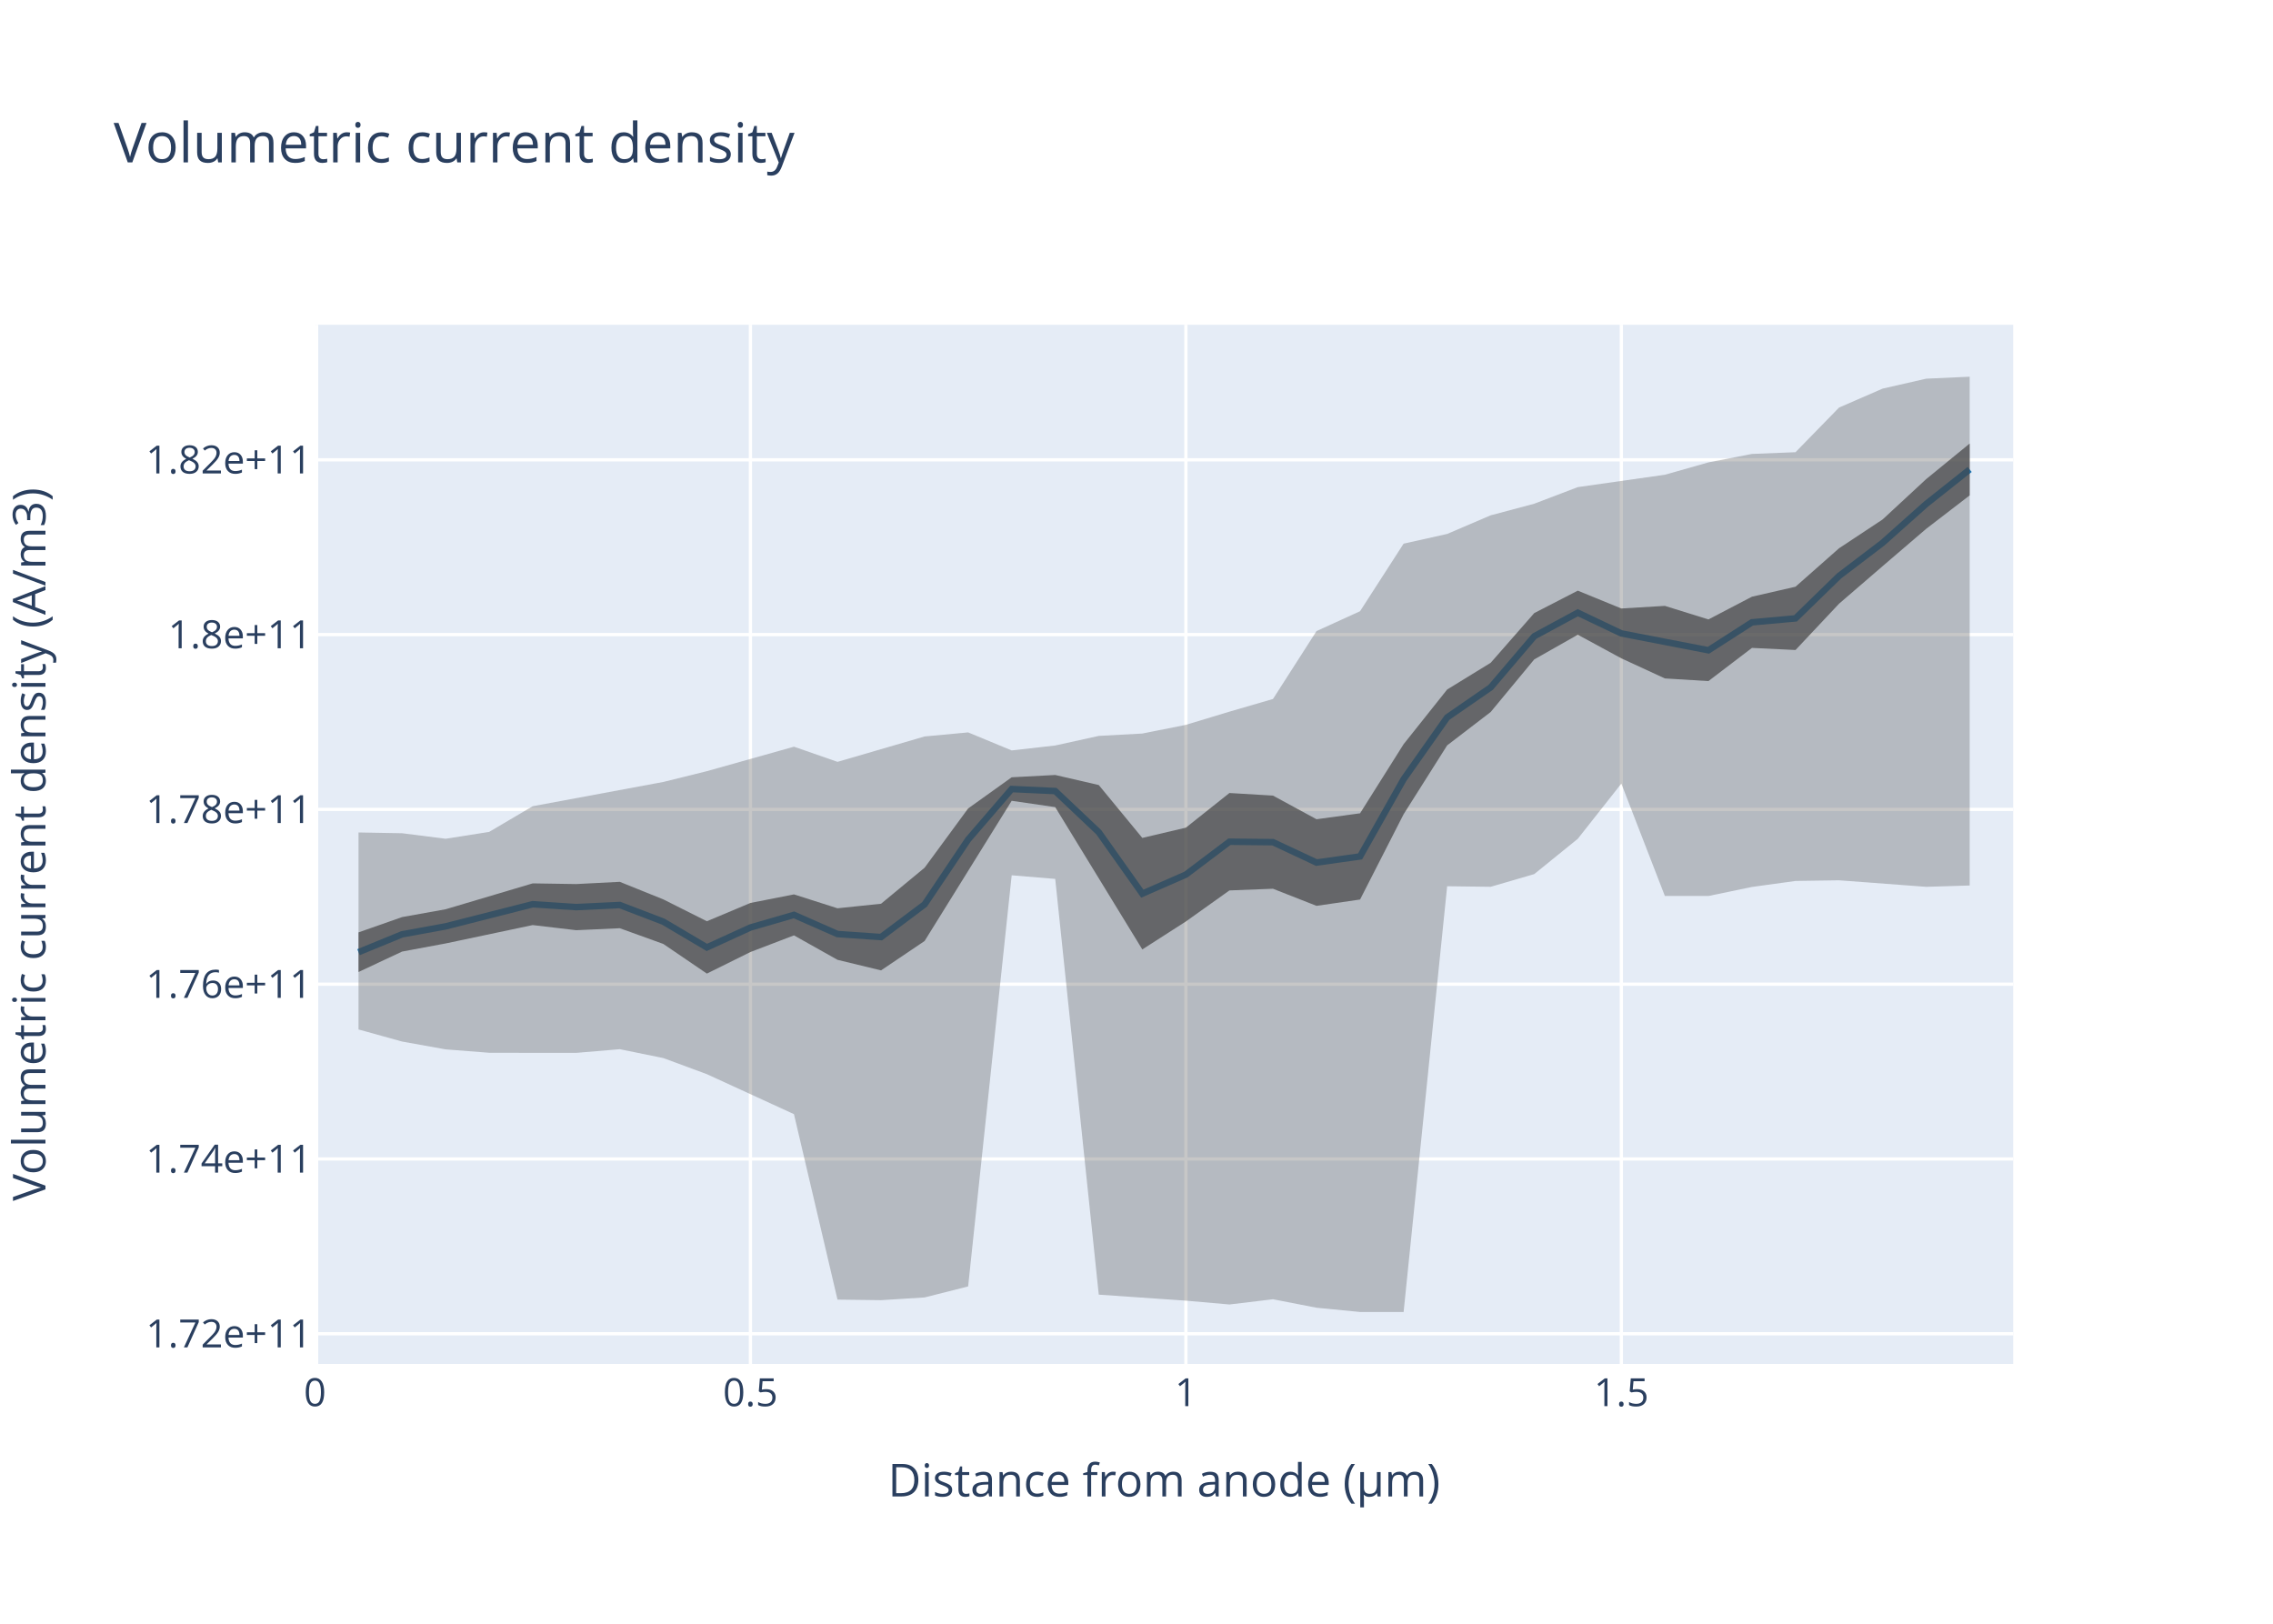
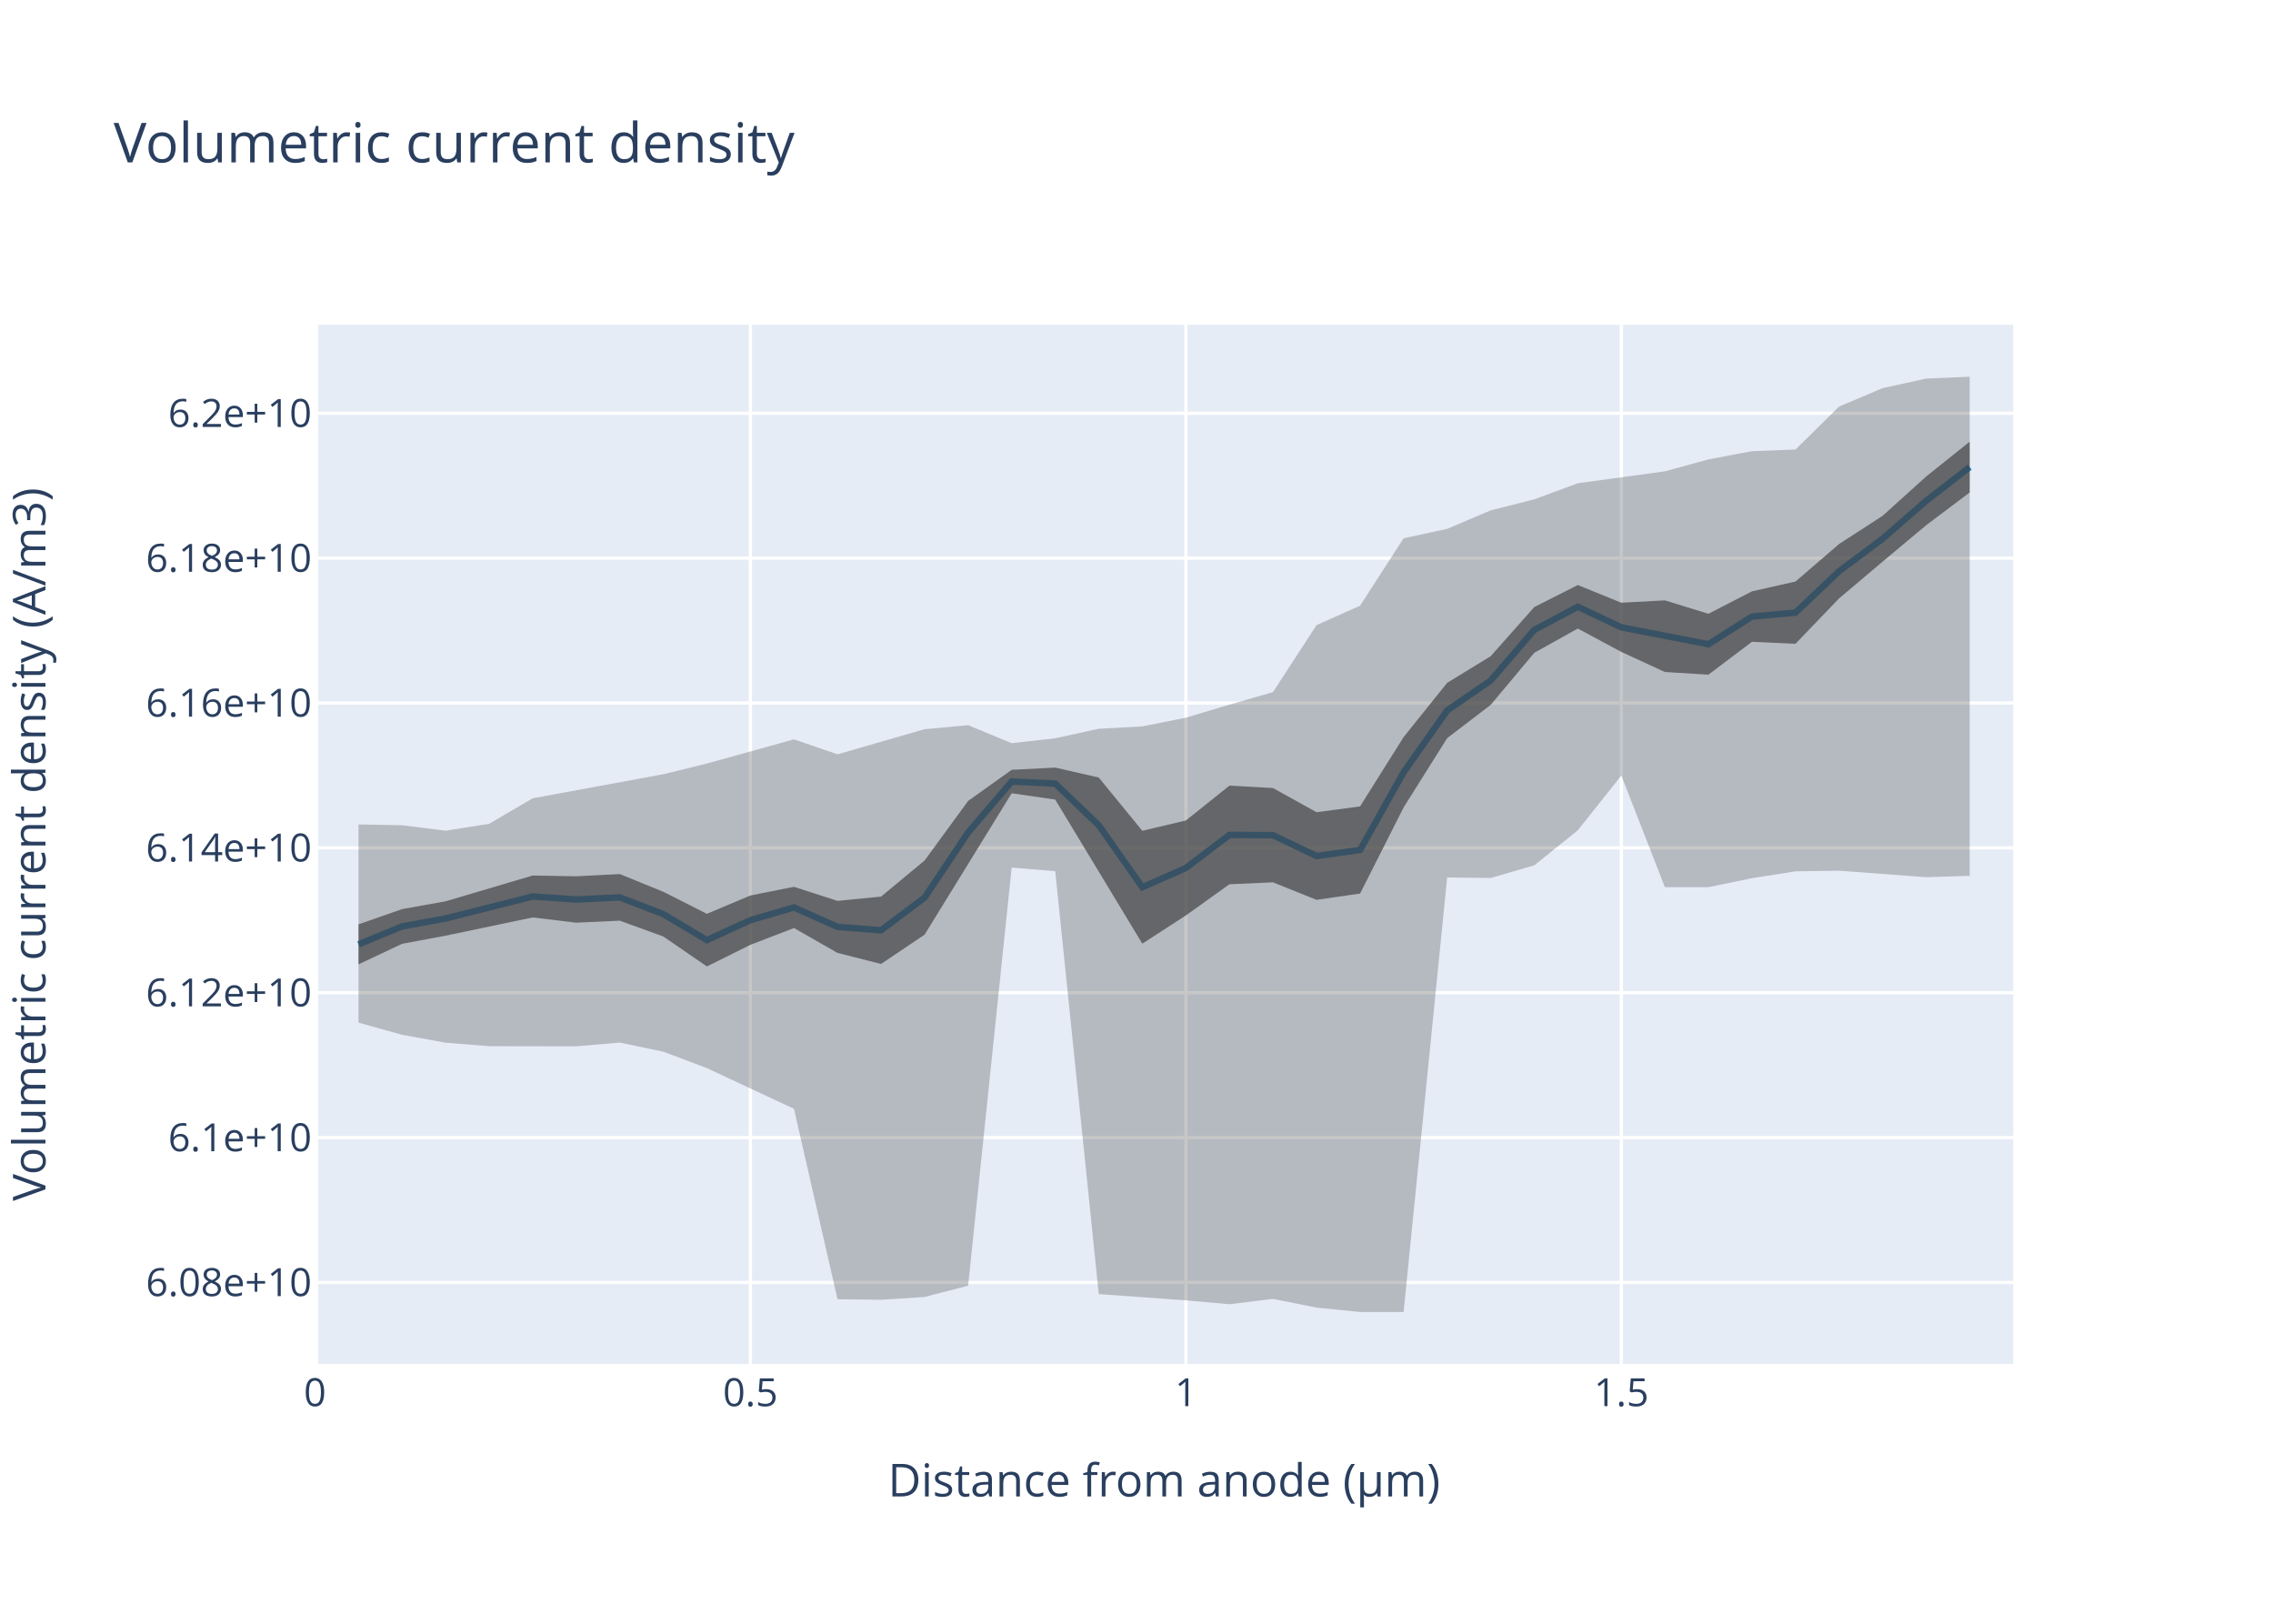
<svg xmlns="http://www.w3.org/2000/svg" class="main-svg" width="700" height="500" style="" viewBox="0 0 700 500">
  <rect x="0" y="0" width="700" height="500" style="fill: rgb(255, 255, 255); fill-opacity: 1;" />
-   <defs id="defs-19f08f">
+   <defs id="defs-7ff3e6">
    <g class="clips">
-       <clipPath id="clip19f08fxyplot" class="plotclip">
+       <clipPath id="clip7ff3e6xyplot" class="plotclip">
        <rect width="523" height="320" />
      </clipPath>
-       <clipPath class="axesclip" id="clip19f08fx">
+       <clipPath class="axesclip" id="clip7ff3e6x">
        <rect x="97" y="0" width="523" height="500" />
      </clipPath>
-       <clipPath class="axesclip" id="clip19f08fy">
+       <clipPath class="axesclip" id="clip7ff3e6y">
        <rect x="0" y="100" width="700" height="320" />
      </clipPath>
-       <clipPath class="axesclip" id="clip19f08fxy">
+       <clipPath class="axesclip" id="clip7ff3e6xy">
        <rect x="97" y="100" width="523" height="320" />
      </clipPath>
    </g>
    <g class="gradients" />
    <g class="patterns" />
  </defs>
  <g class="bglayer">
    <rect class="bg" x="97" y="100" width="523" height="320" style="fill: rgb(229, 236, 246); fill-opacity: 1; stroke-width: 0;" />
  </g>
  <g class="layer-below">
    <g class="imagelayer" />
    <g class="shapelayer" />
  </g>
  <g class="cartesianlayer">
    <g class="subplot xy">
      <g class="layer-subplot">
        <g class="shapelayer" />
        <g class="imagelayer" />
      </g>
      <g class="minor-gridlayer">
        <g class="x" />
        <g class="y" />
      </g>
      <g class="gridlayer">
        <g class="x">
          <path class="xgrid crisp" transform="translate(231.1,0)" d="M0,100v320" style="stroke: rgb(255, 255, 255); stroke-opacity: 1; stroke-width: 1px;" />
          <path class="xgrid crisp" transform="translate(365.21,0)" d="M0,100v320" style="stroke: rgb(255, 255, 255); stroke-opacity: 1; stroke-width: 1px;" />
          <path class="xgrid crisp" transform="translate(499.31,0)" d="M0,100v320" style="stroke: rgb(255, 255, 255); stroke-opacity: 1; stroke-width: 1px;" />
        </g>
        <g class="y">
-           <path class="ygrid crisp" transform="translate(0,410.7)" d="M97,0h523" style="stroke: rgb(255, 255, 255); stroke-opacity: 1; stroke-width: 1px;" />
-           <path class="ygrid crisp" transform="translate(0,356.88)" d="M97,0h523" style="stroke: rgb(255, 255, 255); stroke-opacity: 1; stroke-width: 1px;" />
-           <path class="ygrid crisp" transform="translate(0,303.06)" d="M97,0h523" style="stroke: rgb(255, 255, 255); stroke-opacity: 1; stroke-width: 1px;" />
-           <path class="ygrid crisp" transform="translate(0,249.24)" d="M97,0h523" style="stroke: rgb(255, 255, 255); stroke-opacity: 1; stroke-width: 1px;" />
-           <path class="ygrid crisp" transform="translate(0,195.41)" d="M97,0h523" style="stroke: rgb(255, 255, 255); stroke-opacity: 1; stroke-width: 1px;" />
-           <path class="ygrid crisp" transform="translate(0,141.59)" d="M97,0h523" style="stroke: rgb(255, 255, 255); stroke-opacity: 1; stroke-width: 1px;" />
+           <path class="ygrid crisp" transform="translate(0,394.9)" d="M97,0h523" style="stroke: rgb(255, 255, 255); stroke-opacity: 1; stroke-width: 1px;" />
+           <path class="ygrid crisp" transform="translate(0,350.3)" d="M97,0h523" style="stroke: rgb(255, 255, 255); stroke-opacity: 1; stroke-width: 1px;" />
+           <path class="ygrid crisp" transform="translate(0,305.69)" d="M97,0h523" style="stroke: rgb(255, 255, 255); stroke-opacity: 1; stroke-width: 1px;" />
+           <path class="ygrid crisp" transform="translate(0,261.08)" d="M97,0h523" style="stroke: rgb(255, 255, 255); stroke-opacity: 1; stroke-width: 1px;" />
+           <path class="ygrid crisp" transform="translate(0,216.47)" d="M97,0h523" style="stroke: rgb(255, 255, 255); stroke-opacity: 1; stroke-width: 1px;" />
+           <path class="ygrid crisp" transform="translate(0,171.87)" d="M97,0h523" style="stroke: rgb(255, 255, 255); stroke-opacity: 1; stroke-width: 1px;" />
+           <path class="ygrid crisp" transform="translate(0,127.26)" d="M97,0h523" style="stroke: rgb(255, 255, 255); stroke-opacity: 1; stroke-width: 1px;" />
        </g>
      </g>
      <g class="zerolinelayer">
        <path class="xzl zl crisp" transform="translate(97,0)" d="M0,100v320" style="stroke: rgb(255, 255, 255); stroke-opacity: 1; stroke-width: 2px;" />
      </g>
      <path class="xlines-below" />
      <path class="ylines-below" />
      <g class="overlines-below" />
      <g class="xaxislayer-below" />
      <g class="yaxislayer-below" />
      <g class="overaxes-below" />
-       <g class="plot" transform="translate(97,100)" clip-path="url(#clip19f08fxyplot)">
+       <g class="plot" transform="translate(97,100)" clip-path="url(#clip7ff3e6xyplot)">
        <g class="scatterlayer mlayer">
-           <g class="trace scatter trace4609f8" style="stroke-miterlimit: 2;">
+           <g class="trace scatter trace2e70b0" style="stroke-miterlimit: 2;">
            <g class="fills">
              <g>
-                 <path class="js-fill" d="M13.41,217L26.82,220.72L40.23,223.13L53.64,224.18L67.05,224.2L80.46,224.21L93.87,223.08L107.28,225.81L120.69,230.77L147.51,243.08L160.92,300.19L174.33,300.36L187.74,299.52L201.15,296.13L214.56,169.53L227.97,170.64L241.38,298.66L268.21,300.51L281.62,301.69L295.03,300.08L308.44,302.69L321.85,304L335.26,304L348.67,172.9L362.08,173.07L375.49,169.16L388.9,158.29L402.31,141.29L415.72,175.9L429.13,175.9L442.54,173.12L455.95,171.27L469.36,171.07L496.18,173.08L509.59,172.67L509.59,16L496.18,16.61L482.77,19.67L469.36,25.5L455.95,39.25L442.54,39.78L429.13,42.39L415.72,46.19L388.9,50L375.49,55.11L362.08,58.68L348.67,64.42L335.26,67.41L321.85,88.21L308.44,94.33L295.03,115.24L281.62,119.14L268.21,123.2L254.79,125.88L241.38,126.61L227.97,129.56L214.56,131.08L201.15,125.53L187.74,126.78L160.92,134.6L147.51,129.93L120.69,137.47L107.28,140.79L67.05,148.26L53.64,156.17L40.23,158.28L26.82,156.58L13.41,156.34Z" style="fill: rgb(68, 68, 68); fill-opacity: 0.3; stroke-width: 0;" />
+                 <path class="js-fill" d="M13.41,214.89L26.82,218.65L40.23,221.08L53.64,222.15L67.05,222.17L80.46,222.19L93.87,221.04L107.28,223.85L120.69,228.9L147.51,241.44L160.92,300.07L174.33,300.24L187.74,299.38L201.15,295.89L214.56,167.15L227.97,168.26L241.38,298.49L268.21,300.41L281.62,301.62L295.03,299.96L308.44,302.65L321.85,304L335.26,304L348.67,170.2L362.08,170.36L375.49,166.47L388.9,155.68L402.31,138.8L415.72,173.18L429.13,173.18L442.54,170.42L455.95,168.31L469.36,168.11L496.18,170.11L509.59,169.7L509.59,16L496.18,16.58L482.77,19.53L469.36,25.2L455.95,38.42L442.54,38.94L429.13,41.46L415.72,45.14L388.9,48.81L375.49,53.76L362.08,57.17L348.67,62.85L335.26,65.75L321.85,86.52L308.44,92.49L295.03,113.14L281.62,116.98L268.21,121L254.79,123.68L241.38,124.41L227.97,127.34L214.56,128.85L201.15,123.31L187.74,124.54L160.92,132.28L147.51,127.67L120.69,135.12L107.28,138.41L67.05,145.82L53.64,153.67L40.23,155.8L26.82,154.12L13.41,153.87Z" style="fill: rgb(68, 68, 68); fill-opacity: 0.3; stroke-width: 0;" />
              </g>
            </g>
            <g class="errorbars" />
            <g class="lines">
-               <path class="js-line" d="M13.41,156.34L26.82,156.58L40.23,158.28L53.64,156.17L67.05,148.26L107.28,140.79L120.69,137.47L147.51,129.93L160.92,134.6L187.74,126.78L201.15,125.53L214.56,131.08L227.97,129.56L241.38,126.61L254.79,125.88L268.21,123.2L281.62,119.14L295.03,115.24L308.44,94.33L321.85,88.21L335.26,67.41L348.67,64.42L362.08,58.68L375.49,55.11L388.9,50L415.72,46.19L429.13,42.39L442.54,39.78L455.95,39.25L469.36,25.5L482.77,19.67L496.18,16.61L509.59,16" style="vector-effect: non-scaling-stroke; fill: none; stroke: rgb(68, 68, 68); stroke-opacity: 1; stroke-width: 0px; opacity: 1;" />
+               <path class="js-line" d="M13.41,153.87L26.82,154.12L40.23,155.8L53.64,153.67L67.05,145.82L107.28,138.41L120.69,135.12L147.51,127.67L160.92,132.28L187.74,124.54L201.15,123.31L214.56,128.85L227.97,127.34L241.38,124.41L254.79,123.68L268.21,121L281.62,116.98L295.03,113.14L308.44,92.49L321.85,86.52L335.26,65.75L348.67,62.85L362.08,57.17L375.49,53.76L388.9,48.81L415.72,45.14L429.13,41.46L442.54,38.94L455.95,38.42L469.36,25.2L482.77,19.53L496.18,16.58L509.59,16" style="vector-effect: non-scaling-stroke; fill: none; stroke: rgb(68, 68, 68); stroke-opacity: 1; stroke-width: 0px; opacity: 1;" />
            </g>
            <g class="points" />
            <g class="text" />
          </g>
-           <g class="trace scatter trace113bd9" style="stroke-miterlimit: 2;">
+           <g class="trace scatter trace5f29a4" style="stroke-miterlimit: 2;">
            <g class="fills" />
            <g class="errorbars" />
            <g class="lines">
-               <path class="js-line" d="M13.41,217L26.82,220.72L40.23,223.13L53.64,224.18L67.05,224.2L80.46,224.21L93.87,223.08L107.28,225.81L120.69,230.77L147.51,243.08L160.92,300.19L174.33,300.36L187.74,299.52L201.15,296.13L214.56,169.53L227.97,170.64L241.38,298.66L268.21,300.51L281.62,301.69L295.03,300.08L308.44,302.69L321.85,304L335.26,304L348.67,172.9L362.08,173.07L375.49,169.16L388.9,158.29L402.31,141.29L415.72,175.9L429.13,175.9L442.54,173.12L455.95,171.27L469.36,171.07L496.18,173.08L509.59,172.67" style="vector-effect: non-scaling-stroke; fill: none; stroke: rgb(68, 68, 68); stroke-opacity: 1; stroke-width: 0px; opacity: 1;" />
+               <path class="js-line" d="M13.41,214.89L26.82,218.65L40.23,221.08L53.64,222.15L67.05,222.17L80.46,222.19L93.87,221.04L107.28,223.85L120.69,228.9L147.51,241.44L160.92,300.07L174.33,300.24L187.74,299.38L201.15,295.89L214.56,167.15L227.97,168.26L241.38,298.49L268.21,300.41L281.62,301.62L295.03,299.96L308.44,302.65L321.85,304L335.26,304L348.67,170.2L362.08,170.36L375.49,166.47L388.9,155.68L402.31,138.8L415.72,173.18L429.13,173.18L442.54,170.42L455.95,168.31L469.36,168.11L496.18,170.11L509.59,169.7" style="vector-effect: non-scaling-stroke; fill: none; stroke: rgb(68, 68, 68); stroke-opacity: 1; stroke-width: 0px; opacity: 1;" />
            </g>
            <g class="points" />
            <g class="text" />
          </g>
-           <g class="trace scatter tracecac1a7" style="stroke-miterlimit: 2; opacity: 1;">
+           <g class="trace scatter trace682141" style="stroke-miterlimit: 2; opacity: 1;">
            <g class="fills" />
            <g class="errorbars" />
            <g class="lines">
-               <path class="js-line" d="M13.41,193.21L26.82,187.71L40.23,185.26L67.05,178.44L80.46,179.33L93.87,178.68L107.28,183.81L120.69,191.74L134.1,185.61L147.51,181.72L160.92,187.62L174.33,188.55L187.74,178.49L201.15,158.53L214.56,142.97L227.97,143.59L241.38,156.27L254.79,175.19L268.21,169.31L281.62,159.19L295.03,159.33L308.44,165.61L321.85,163.72L335.26,139.95L348.67,120.92L362.08,111.66L375.49,95.92L388.9,88.67L402.31,95.05L429.13,100.24L442.54,91.63L455.95,90.42L469.36,77.36L482.77,67.15L496.18,55.2L509.59,44.56" style="vector-effect: non-scaling-stroke; fill: none; stroke: rgb(31, 119, 180); stroke-opacity: 1; stroke-width: 2px; opacity: 1;" />
+               <path class="js-line" d="M13.41,190.8L26.82,185.28L40.23,182.83L67.05,176.06L80.46,176.98L93.87,176.33L107.28,181.49L120.69,189.49L134.1,183.34L147.51,179.43L160.92,185.42L174.33,186.46L187.74,176.4L201.15,156.33L214.56,140.66L227.97,141.29L241.38,154.13L254.79,173.2L268.21,167.27L281.62,157.1L295.03,157.18L308.44,163.6L321.85,161.73L335.26,137.81L348.67,118.78L362.08,109.55L375.49,93.98L388.9,86.85L402.31,93.17L429.13,98.38L442.54,89.86L455.95,88.65L469.36,75.9L482.77,65.9L496.18,54.23L509.59,43.83" style="vector-effect: non-scaling-stroke; fill: none; stroke: rgb(31, 119, 180); stroke-opacity: 1; stroke-width: 2px; opacity: 1;" />
            </g>
            <g class="points" />
            <g class="text" />
          </g>
-           <g class="trace scatter tracecb9792" style="stroke-miterlimit: 2;">
+           <g class="trace scatter trace643334" style="stroke-miterlimit: 2;">
            <g class="fills">
              <g>
-                 <path class="js-fill" d="M13.41,187.11L26.82,182.4L40.23,179.99L67.05,172.02L80.46,172.23L93.87,171.54L107.28,176.95L120.69,183.68L134.1,178.05L147.51,175.41L160.92,179.69L174.33,178.29L187.74,167.2L201.15,148.95L214.56,139.35L227.97,138.64L241.38,141.74L254.79,158.02L268.21,154.86L281.62,144.19L295.03,144.99L308.44,152.27L321.85,150.44L335.26,129.16L348.67,112.32L362.08,104.09L375.49,88.79L388.9,81.88L402.31,87.37L415.72,86.57L429.13,90.74L442.54,83.74L455.95,80.67L469.36,68.83L482.77,59.96L496.18,47.54L509.59,36.58L509.59,52.54L496.18,62.85L482.77,74.34L469.36,85.9L455.95,100.16L442.54,99.51L429.13,109.73L415.72,108.91L402.31,102.72L388.9,95.45L375.49,103.05L362.08,119.24L348.67,129.52L335.26,150.73L321.85,176.99L308.44,178.94L295.03,173.67L281.62,174.19L268.21,183.75L254.79,192.36L227.97,148.54L214.56,146.59L187.74,189.77L174.33,198.81L160.92,195.56L147.51,188.03L134.1,193.16L120.69,199.8L107.28,190.67L93.87,185.83L80.46,186.44L67.05,184.86L40.23,190.52L26.82,193.02L13.41,199.31Z" style="fill: rgb(68, 68, 68); fill-opacity: 0.7; stroke-width: 0;" />
+                 <path class="js-fill" d="M13.41,184.64L26.82,179.94L40.23,177.54L67.05,169.6L80.46,169.84L93.87,169.15L107.28,174.6L120.69,181.39L134.1,175.75L147.51,173.08L160.92,177.41L174.33,176.09L187.74,164.98L201.15,146.63L214.56,137.05L227.97,136.36L241.38,139.43L254.79,155.82L268.21,152.65L281.62,141.92L295.03,142.66L308.44,150.1L321.85,148.31L335.26,126.97L348.67,110.27L362.08,102.06L375.49,86.94L388.9,80.15L402.31,85.6L415.72,84.87L429.13,89L442.54,82.09L455.95,79.07L469.36,67.52L482.77,58.84L496.18,46.73L509.59,36.01L509.59,51.65L496.18,61.74L482.77,72.95L469.36,84.28L455.95,98.24L442.54,97.63L429.13,107.75L415.72,106.93L402.31,100.74L388.9,93.55L375.49,101.03L362.08,117.05L348.67,127.3L335.26,148.64L321.85,175.16L308.44,177.09L295.03,171.7L281.62,172.29L268.21,181.89L254.79,190.58L227.97,146.22L214.56,144.27L187.74,187.82L174.33,196.83L160.92,193.43L147.51,185.77L134.1,190.94L120.69,197.6L107.28,188.38L93.87,183.5L80.46,184.12L67.05,182.51L40.23,188.13L26.82,190.63L13.41,196.95Z" style="fill: rgb(68, 68, 68); fill-opacity: 0.7; stroke-width: 0;" />
              </g>
            </g>
            <g class="errorbars" />
            <g class="lines">
-               <path class="js-line" d="M13.41,199.31L26.82,193.02L40.23,190.52L67.05,184.86L80.46,186.44L93.87,185.83L107.28,190.67L120.69,199.8L134.1,193.16L147.51,188.03L160.92,195.56L174.33,198.81L187.74,189.77L214.56,146.59L227.97,148.54L254.79,192.36L268.21,183.75L281.62,174.19L295.03,173.67L308.44,178.94L321.85,176.99L335.26,150.73L348.67,129.52L362.08,119.24L375.49,103.05L388.9,95.45L402.31,102.72L415.72,108.91L429.13,109.73L442.54,99.51L455.95,100.16L469.36,85.9L482.77,74.34L496.18,62.85L509.59,52.54" style="vector-effect: non-scaling-stroke; fill: none; stroke: rgb(68, 68, 68); stroke-opacity: 1; stroke-width: 0px; opacity: 1;" />
+               <path class="js-line" d="M13.41,196.95L26.82,190.63L40.23,188.13L67.05,182.51L80.46,184.12L93.87,183.5L107.28,188.38L120.69,197.6L134.1,190.94L147.51,185.77L160.92,193.43L174.33,196.83L187.74,187.82L214.56,144.27L227.97,146.22L254.79,190.58L268.21,181.89L281.62,172.29L295.03,171.7L308.44,177.09L321.85,175.16L335.26,148.64L348.67,127.3L362.08,117.05L375.49,101.03L388.9,93.55L402.31,100.74L415.72,106.93L429.13,107.75L442.54,97.63L455.95,98.24L469.36,84.28L482.77,72.95L496.18,61.74L509.59,51.65" style="vector-effect: non-scaling-stroke; fill: none; stroke: rgb(68, 68, 68); stroke-opacity: 1; stroke-width: 0px; opacity: 1;" />
            </g>
            <g class="points" />
            <g class="text" />
          </g>
-           <g class="trace scatter traced8070a" style="stroke-miterlimit: 2;">
+           <g class="trace scatter trace5fb661" style="stroke-miterlimit: 2;">
            <g class="fills" />
            <g class="errorbars" />
            <g class="lines">
-               <path class="js-line" d="M13.41,187.11L26.82,182.4L40.23,179.99L67.05,172.02L80.46,172.23L93.87,171.54L107.28,176.95L120.69,183.68L134.1,178.05L147.51,175.41L160.92,179.69L174.33,178.29L187.74,167.2L201.15,148.95L214.56,139.35L227.97,138.64L241.38,141.74L254.79,158.02L268.21,154.86L281.62,144.19L295.03,144.99L308.44,152.27L321.85,150.44L335.26,129.16L348.67,112.32L362.08,104.09L375.49,88.79L388.9,81.88L402.31,87.37L415.72,86.57L429.13,90.74L442.54,83.74L455.95,80.67L469.36,68.83L482.77,59.96L496.18,47.54L509.59,36.58" style="vector-effect: non-scaling-stroke; fill: none; stroke: rgb(68, 68, 68); stroke-opacity: 1; stroke-width: 0px; opacity: 1;" />
+               <path class="js-line" d="M13.41,184.64L26.82,179.94L40.23,177.54L67.05,169.6L80.46,169.84L93.87,169.15L107.28,174.6L120.69,181.39L134.1,175.75L147.51,173.08L160.92,177.41L174.33,176.09L187.74,164.98L201.15,146.63L214.56,137.05L227.97,136.36L241.38,139.43L254.79,155.82L268.21,152.65L281.62,141.92L295.03,142.66L308.44,150.1L321.85,148.31L335.26,126.97L348.67,110.27L362.08,102.06L375.49,86.94L388.9,80.15L402.31,85.6L415.72,84.87L429.13,89L442.54,82.09L455.95,79.07L469.36,67.52L482.77,58.84L496.18,46.73L509.59,36.01" style="vector-effect: non-scaling-stroke; fill: none; stroke: rgb(68, 68, 68); stroke-opacity: 1; stroke-width: 0px; opacity: 1;" />
            </g>
            <g class="points" />
            <g class="text" />
          </g>
        </g>
      </g>
      <g class="overplot" />
      <path class="xlines-above crisp" d="M0,0" style="fill: none;" />
      <path class="ylines-above crisp" d="M0,0" style="fill: none;" />
      <g class="overlines-above" />
      <g class="xaxislayer-above">
        <g class="xtick">
          <text text-anchor="middle" x="0" y="433" transform="translate(97,0)" style="font-family: 'Open Sans', verdana, arial, sans-serif; font-size: 12px; fill: rgb(42, 63, 95); fill-opacity: 1; white-space: pre; opacity: 1;">0</text>
        </g>
        <g class="xtick">
          <text text-anchor="middle" x="0" y="433" style="font-family: 'Open Sans', verdana, arial, sans-serif; font-size: 12px; fill: rgb(42, 63, 95); fill-opacity: 1; white-space: pre; opacity: 1;" transform="translate(231.1,0)">0.5</text>
        </g>
        <g class="xtick">
          <text text-anchor="middle" x="0" y="433" style="font-family: 'Open Sans', verdana, arial, sans-serif; font-size: 12px; fill: rgb(42, 63, 95); fill-opacity: 1; white-space: pre; opacity: 1;" transform="translate(365.21,0)">1</text>
        </g>
        <g class="xtick">
          <text text-anchor="middle" x="0" y="433" style="font-family: 'Open Sans', verdana, arial, sans-serif; font-size: 12px; fill: rgb(42, 63, 95); fill-opacity: 1; white-space: pre; opacity: 1;" transform="translate(499.31,0)">1.5</text>
        </g>
      </g>
      <g class="yaxislayer-above">
        <g class="ytick">
-           <text text-anchor="end" x="96" y="4.2" transform="translate(0,410.7)" style="font-family: 'Open Sans', verdana, arial, sans-serif; font-size: 12px; fill: rgb(42, 63, 95); fill-opacity: 1; white-space: pre; opacity: 1;">1.72e+11</text>
+           <text text-anchor="end" x="96" y="4.2" transform="translate(0,394.9)" style="font-family: 'Open Sans', verdana, arial, sans-serif; font-size: 12px; fill: rgb(42, 63, 95); fill-opacity: 1; white-space: pre; opacity: 1;">6.08e+10</text>
        </g>
        <g class="ytick">
-           <text text-anchor="end" x="96" y="4.2" style="font-family: 'Open Sans', verdana, arial, sans-serif; font-size: 12px; fill: rgb(42, 63, 95); fill-opacity: 1; white-space: pre; opacity: 1;" transform="translate(0,356.88)">1.74e+11</text>
+           <text text-anchor="end" x="96" y="4.2" style="font-family: 'Open Sans', verdana, arial, sans-serif; font-size: 12px; fill: rgb(42, 63, 95); fill-opacity: 1; white-space: pre; opacity: 1;" transform="translate(0,350.3)">6.1e+10</text>
        </g>
        <g class="ytick">
-           <text text-anchor="end" x="96" y="4.2" style="font-family: 'Open Sans', verdana, arial, sans-serif; font-size: 12px; fill: rgb(42, 63, 95); fill-opacity: 1; white-space: pre; opacity: 1;" transform="translate(0,303.06)">1.76e+11</text>
+           <text text-anchor="end" x="96" y="4.2" style="font-family: 'Open Sans', verdana, arial, sans-serif; font-size: 12px; fill: rgb(42, 63, 95); fill-opacity: 1; white-space: pre; opacity: 1;" transform="translate(0,305.69)">6.12e+10</text>
        </g>
        <g class="ytick">
-           <text text-anchor="end" x="96" y="4.2" style="font-family: 'Open Sans', verdana, arial, sans-serif; font-size: 12px; fill: rgb(42, 63, 95); fill-opacity: 1; white-space: pre; opacity: 1;" transform="translate(0,249.24)">1.78e+11</text>
+           <text text-anchor="end" x="96" y="4.2" style="font-family: 'Open Sans', verdana, arial, sans-serif; font-size: 12px; fill: rgb(42, 63, 95); fill-opacity: 1; white-space: pre; opacity: 1;" transform="translate(0,261.08)">6.14e+10</text>
        </g>
        <g class="ytick">
-           <text text-anchor="end" x="96" y="4.2" style="font-family: 'Open Sans', verdana, arial, sans-serif; font-size: 12px; fill: rgb(42, 63, 95); fill-opacity: 1; white-space: pre; opacity: 1;" transform="translate(0,195.41)">1.8e+11</text>
+           <text text-anchor="end" x="96" y="4.2" style="font-family: 'Open Sans', verdana, arial, sans-serif; font-size: 12px; fill: rgb(42, 63, 95); fill-opacity: 1; white-space: pre; opacity: 1;" transform="translate(0,216.47)">6.16e+10</text>
        </g>
        <g class="ytick">
-           <text text-anchor="end" x="96" y="4.2" style="font-family: 'Open Sans', verdana, arial, sans-serif; font-size: 12px; fill: rgb(42, 63, 95); fill-opacity: 1; white-space: pre; opacity: 1;" transform="translate(0,141.59)">1.82e+11</text>
+           <text text-anchor="end" x="96" y="4.2" style="font-family: 'Open Sans', verdana, arial, sans-serif; font-size: 12px; fill: rgb(42, 63, 95); fill-opacity: 1; white-space: pre; opacity: 1;" transform="translate(0,171.87)">6.18e+10</text>
+         </g>
+         <g class="ytick">
+           <text text-anchor="end" x="96" y="4.2" style="font-family: 'Open Sans', verdana, arial, sans-serif; font-size: 12px; fill: rgb(42, 63, 95); fill-opacity: 1; white-space: pre; opacity: 1;" transform="translate(0,127.26)">6.2e+10</text>
        </g>
      </g>
      <g class="overaxes-above" />
    </g>
  </g>
  <g class="polarlayer" />
  <g class="smithlayer" />
  <g class="ternarylayer" />
  <g class="geolayer" />
  <g class="funnelarealayer" />
  <g class="pielayer" />
  <g class="iciclelayer" />
  <g class="treemaplayer" />
  <g class="sunburstlayer" />
  <g class="glimages" />
-   <defs id="topdefs-19f08f">
+   <defs id="topdefs-7ff3e6">
    <g class="clips" />
  </defs>
  <g class="layer-above">
    <g class="imagelayer" />
    <g class="shapelayer" />
  </g>
  <g class="infolayer">
    <g class="g-gtitle">
      <text class="gtitle" x="35" y="50" text-anchor="start" dy="0em" style="font-family: 'Open Sans', verdana, arial, sans-serif; font-size: 17px; fill: rgb(42, 63, 95); opacity: 1; font-weight: normal; white-space: pre;">Volumetric current density</text>
    </g>
    <g class="g-xtitle">
      <text class="xtitle" x="358.5" y="460.8" text-anchor="middle" style="font-family: 'Open Sans', verdana, arial, sans-serif; font-size: 14px; fill: rgb(42, 63, 95); opacity: 1; font-weight: normal; white-space: pre;">Distance from anode (µm)</text>
    </g>
    <g class="g-ytitle" transform="translate(2.28418,0)">
      <text class="ytitle" transform="rotate(-90,11.71563,260)" x="11.716" y="260" text-anchor="middle" style="font-family: 'Open Sans', verdana, arial, sans-serif; font-size: 14px; fill: rgb(42, 63, 95); opacity: 1; font-weight: normal; white-space: pre;">Volumetric current density (A/m3)</text>
    </g>
  </g>
</svg>
